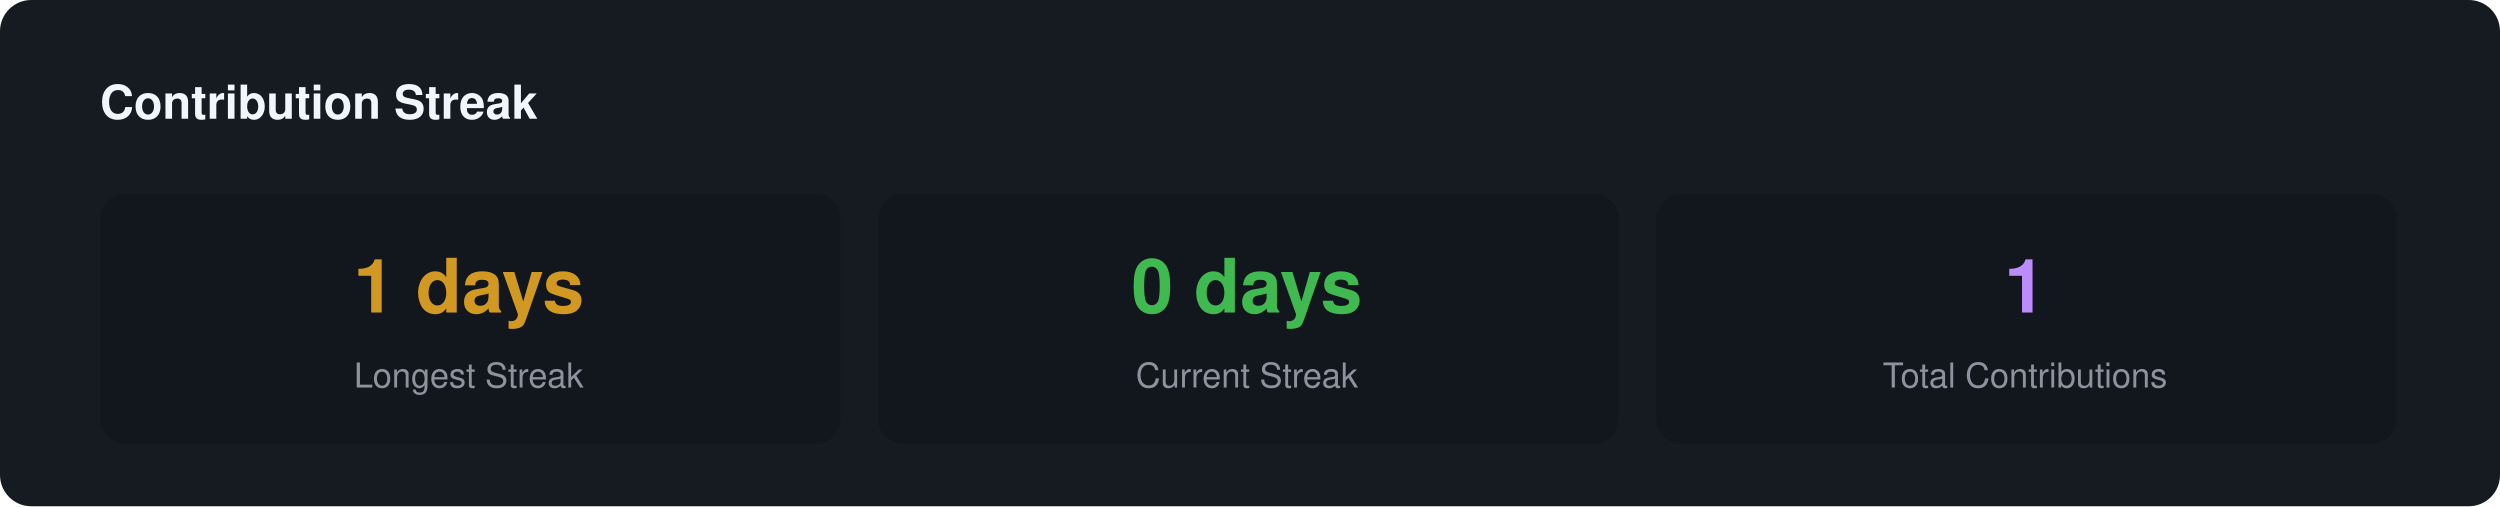
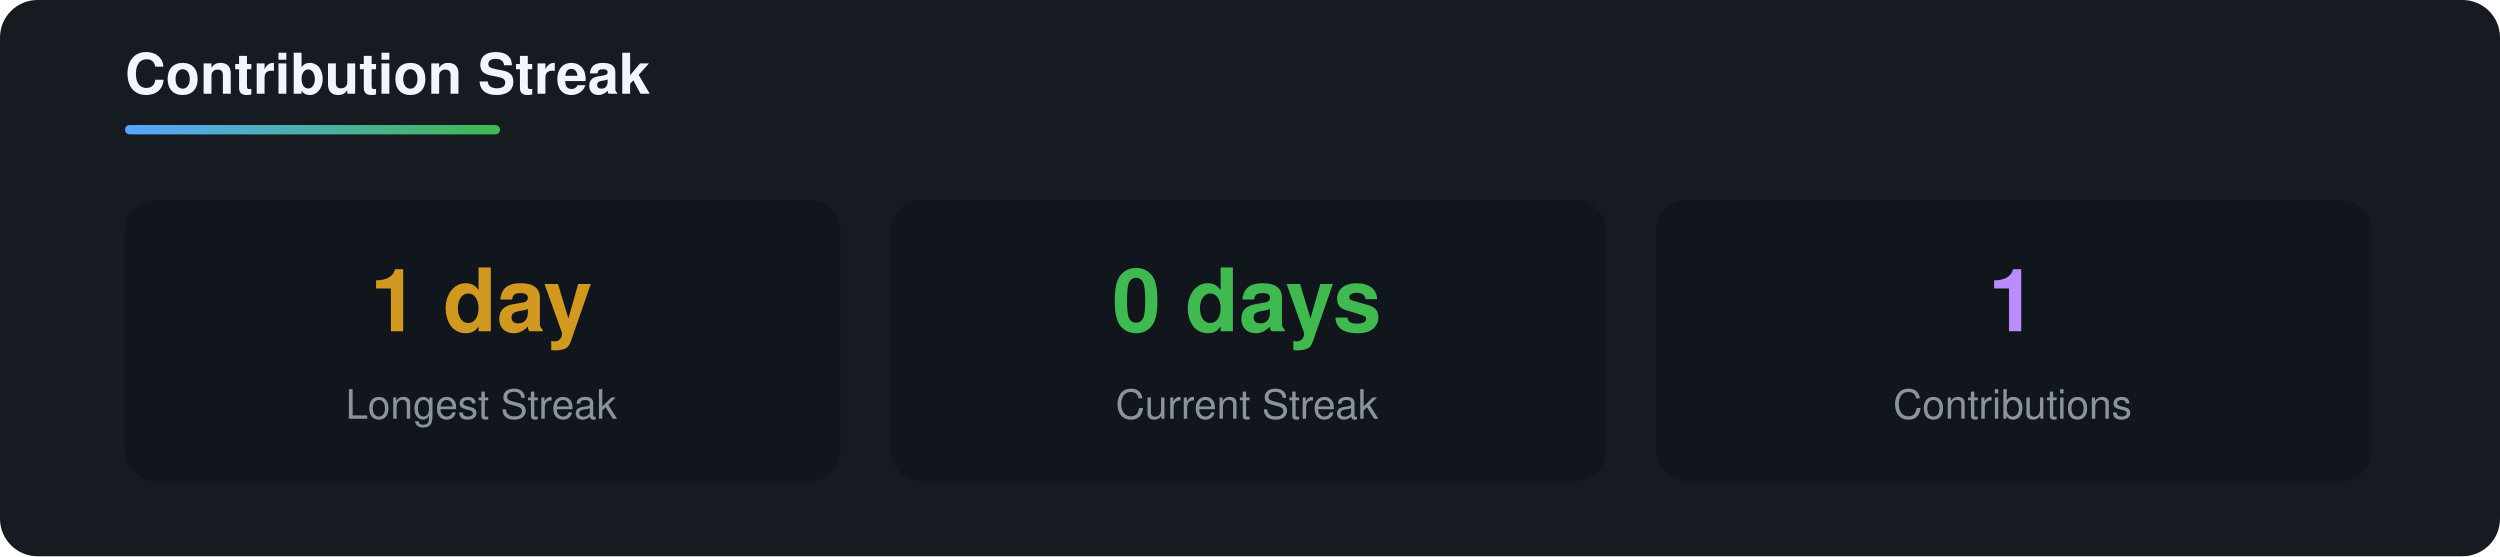
- <svg xmlns="http://www.w3.org/2000/svg" width="800" height="162" viewBox="0 0 800 162">
+ <svg xmlns="http://www.w3.org/2000/svg" width="800" height="178" viewBox="0 0 800 178">
  <defs>
-     <filter id="sh" x="-4%" y="-4%" width="108%" height="108%">
-       <feDropShadow dx="0" dy="1" stdDeviation="3" flood-color="#000" flood-opacity="0.25" />
+     <linearGradient id="accent-grad" x1="0%" y1="0%" x2="100%" y2="0%">
+       <stop offset="0%" style="stop-color:#58a6ff;stop-opacity:1" />
+       <stop offset="100%" style="stop-color:#3fb950;stop-opacity:1" />
+     </linearGradient>
+     <filter id="sh" x="-2%" y="-2%" width="104%" height="104%">
+       <feDropShadow dx="0" dy="2" stdDeviation="6" flood-color="#000" flood-opacity="0.35" />
    </filter>
  </defs>
-   <rect width="800" height="162" rx="10" fill="#161b22" />
-   <text x="32" y="38" fill="#f0f6fc" font-size="15" font-family="-apple-system,BlinkMacSystemFont,Segoe UI,Helvetica,Arial,sans-serif" font-weight="bold" text-anchor="start">Contribution Streak</text>
-   <rect x="32" y="62" width="237" height="80" rx="8" fill="#0d1117" opacity="0.5" />
-   <text x="150" y="100" fill="#d29922" font-size="24" font-family="-apple-system,BlinkMacSystemFont,Segoe UI,Helvetica,Arial,sans-serif" font-weight="bold" text-anchor="middle">1 days</text>
-   <text x="150" y="124" fill="#8b949e" font-size="11" font-family="-apple-system,BlinkMacSystemFont,Segoe UI,Helvetica,Arial,sans-serif" font-weight="normal" text-anchor="middle">Longest Streak</text>
-   <rect x="281" y="62" width="237" height="80" rx="8" fill="#0d1117" opacity="0.5" />
-   <text x="399" y="100" fill="#3fb950" font-size="24" font-family="-apple-system,BlinkMacSystemFont,Segoe UI,Helvetica,Arial,sans-serif" font-weight="bold" text-anchor="middle">0 days</text>
-   <text x="399" y="124" fill="#8b949e" font-size="11" font-family="-apple-system,BlinkMacSystemFont,Segoe UI,Helvetica,Arial,sans-serif" font-weight="normal" text-anchor="middle">Current Streak</text>
-   <rect x="530" y="62" width="237" height="80" rx="8" fill="#0d1117" opacity="0.5" />
-   <text x="648" y="100" fill="#bc8cff" font-size="24" font-family="-apple-system,BlinkMacSystemFont,Segoe UI,Helvetica,Arial,sans-serif" font-weight="bold" text-anchor="middle">1</text>
-   <text x="648" y="124" fill="#8b949e" font-size="11" font-family="-apple-system,BlinkMacSystemFont,Segoe UI,Helvetica,Arial,sans-serif" font-weight="normal" text-anchor="middle">Total Contributions</text>
+   <rect width="800" height="178" rx="12" fill="#161b22" />
+   <text x="40" y="30" fill="#f0f6fc" font-size="18" font-weight="700" font-family="-apple-system,BlinkMacSystemFont,Segoe UI,Helvetica,Arial,sans-serif">Contribution Streak</text>
+   <rect x="40" y="40" width="120" height="3" rx="1.5" fill="url(#accent-grad)" />
+   <rect x="40" y="64" width="229" height="90" rx="10" fill="#0d1117" opacity="0.6" />
+   <text x="154" y="106" fill="#d29922" font-size="28" font-weight="bold" font-family="-apple-system,BlinkMacSystemFont,Segoe UI,Helvetica,Arial,sans-serif" text-anchor="middle">1 day</text>
+   <text x="154" y="134" fill="#8b949e" font-size="13" font-weight="normal" font-family="-apple-system,BlinkMacSystemFont,Segoe UI,Helvetica,Arial,sans-serif" text-anchor="middle">Longest Streak</text>
+   <rect x="285" y="64" width="229" height="90" rx="10" fill="#0d1117" opacity="0.6" />
+   <text x="399" y="106" fill="#3fb950" font-size="28" font-weight="bold" font-family="-apple-system,BlinkMacSystemFont,Segoe UI,Helvetica,Arial,sans-serif" text-anchor="middle">0 days</text>
+   <text x="399" y="134" fill="#8b949e" font-size="13" font-weight="normal" font-family="-apple-system,BlinkMacSystemFont,Segoe UI,Helvetica,Arial,sans-serif" text-anchor="middle">Current Streak</text>
+   <rect x="530" y="64" width="229" height="90" rx="10" fill="#0d1117" opacity="0.6" />
+   <text x="644" y="106" fill="#bc8cff" font-size="28" font-weight="bold" font-family="-apple-system,BlinkMacSystemFont,Segoe UI,Helvetica,Arial,sans-serif" text-anchor="middle">1</text>
+   <text x="644" y="134" fill="#8b949e" font-size="13" font-weight="normal" font-family="-apple-system,BlinkMacSystemFont,Segoe UI,Helvetica,Arial,sans-serif" text-anchor="middle">Contributions</text>
</svg>
